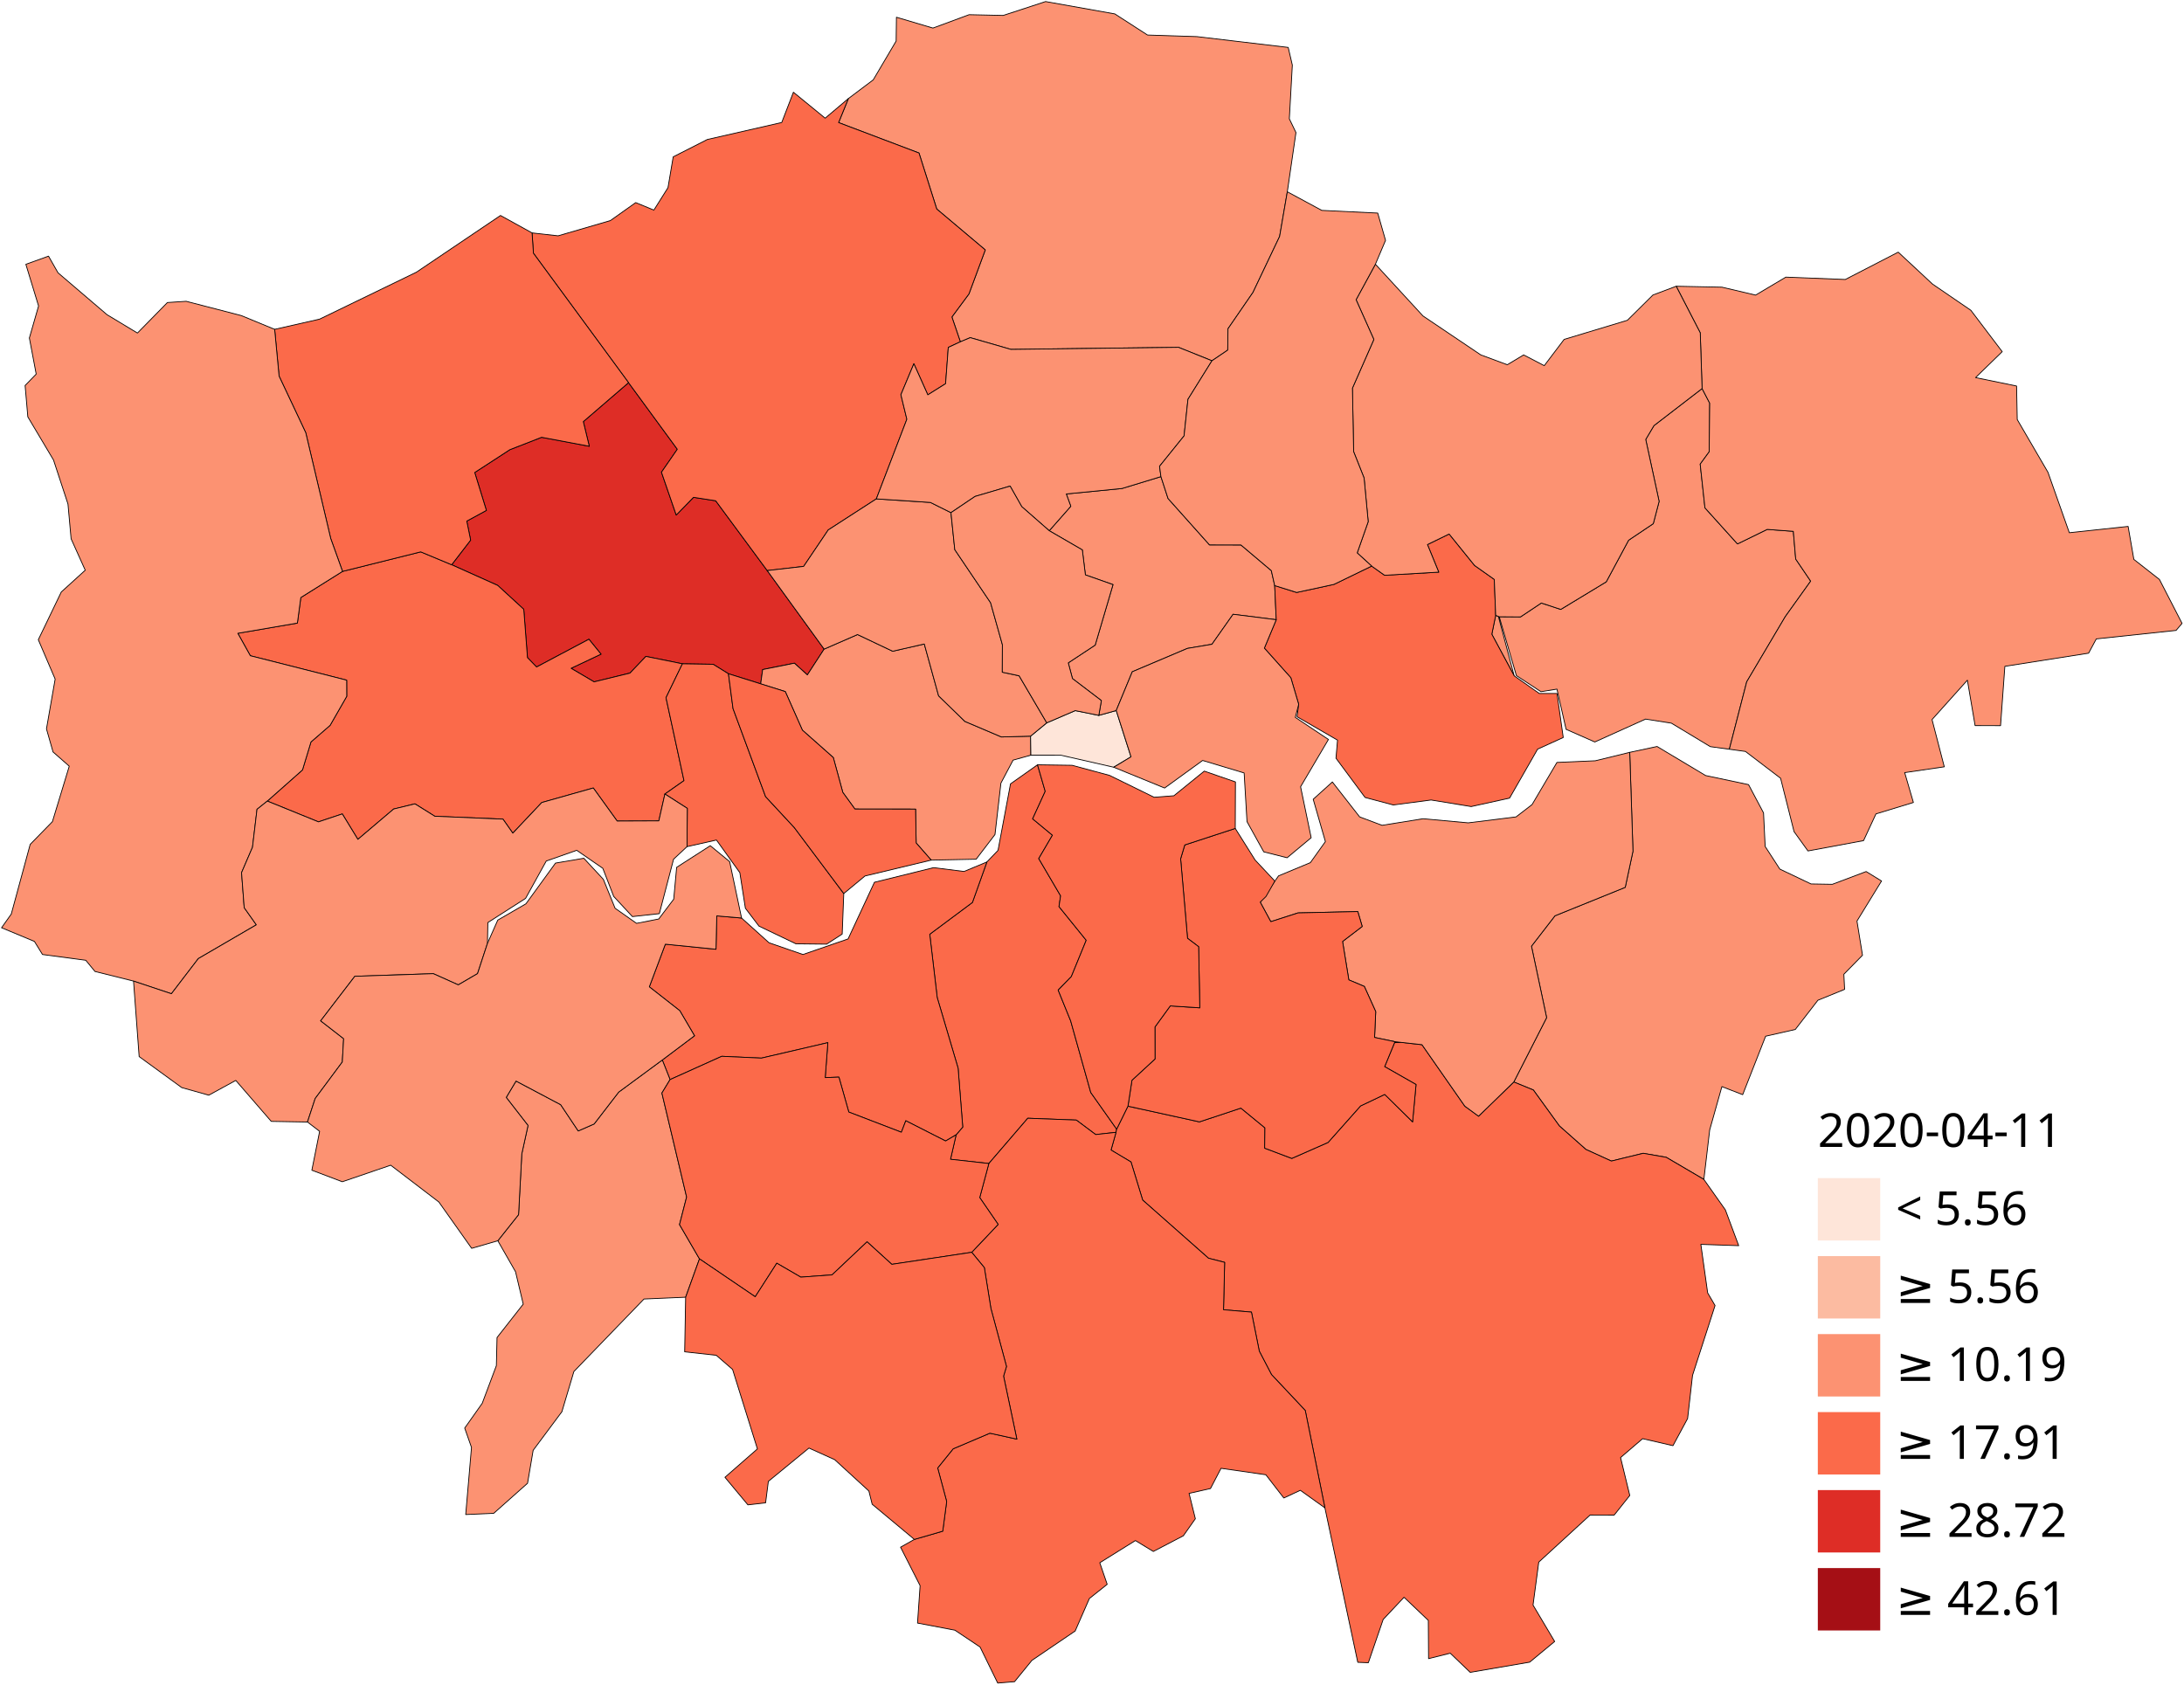
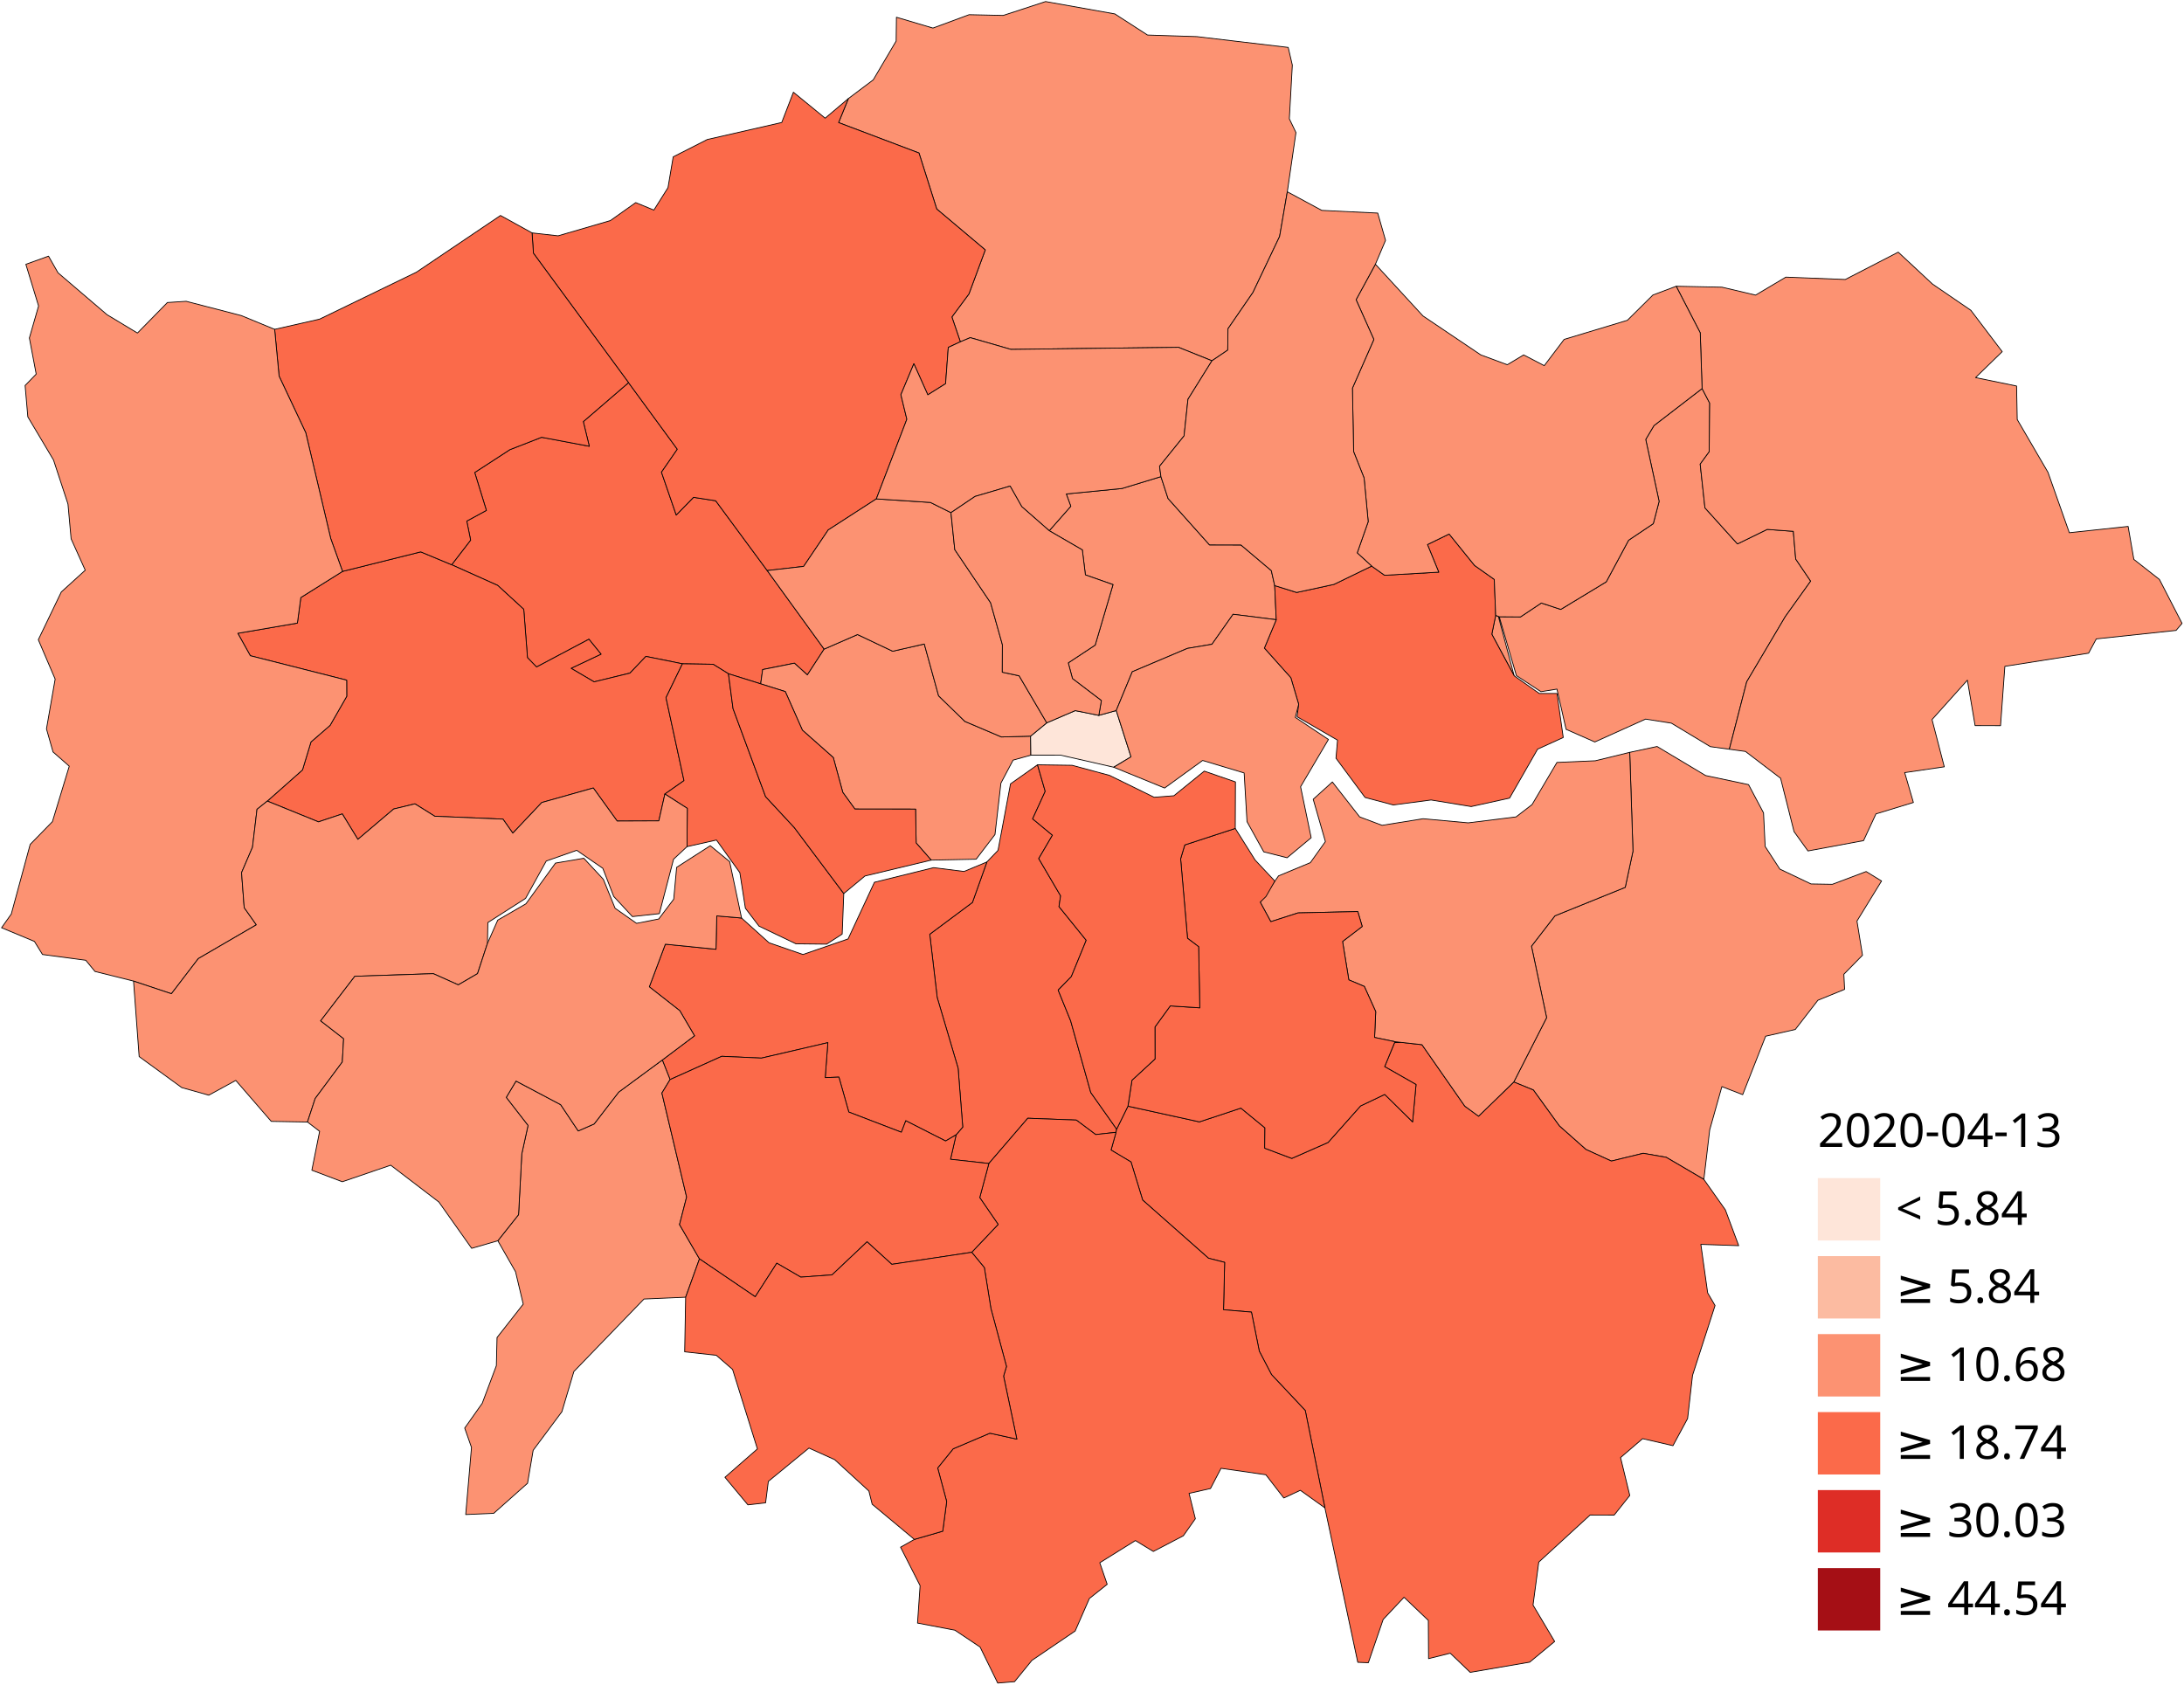
<svg xmlns="http://www.w3.org/2000/svg" version="1.1" baseProfile="tiny" width="1400" height="1080" stroke-linecap="round" stroke-linejoin="round">
  <g id="g1003" transform="translate(1145.275,-14.7215)">
    <g id="g979">
      <path fill="#fcbba1" d="M20 820H60V860H20z" />
      <path fill="#fc9272" d="M20 870H60V910H20z" />
      <path fill="#fb6a4a" d="M20 920H60V960H20z" />
      <path fill="#de2d26" d="M20 970H60V1010H20z" />
      <path fill="#fee5d9" d="M20 770H60V810H20z" />
      <path fill="#a50f15" d="M20 1020H60V1060H20z" />
    </g>
    <g id="g971" font-size="30px" font-family="Verdana" fill="#000">
      <text id="text907" y="1050" x="70" xml:space="preserve">
-         <tspan y="1050" x="70" id="tspan905">≥ 42.61</tspan>
+         <tspan y="1050" x="70" id="tspan905">≥ 44.54</tspan>
      </text>
      <text xml:space="preserve" x="70" y="1000" id="text921">
-         <tspan id="tspan919" x="70" y="1000">≥ 28.72</tspan>
+         <tspan id="tspan919" x="70" y="1000">≥ 30.03</tspan>
      </text>
      <text id="text925" y="950" x="70" xml:space="preserve">
-         <tspan y="950" x="70" id="tspan923">≥ 17.91</tspan>
+         <tspan y="950" x="70" id="tspan923">≥ 18.74</tspan>
      </text>
      <text xml:space="preserve" x="70" y="900" id="text929">
-         <tspan id="tspan927" x="70" y="900">≥ 10.19</tspan>
+         <tspan id="tspan927" x="70" y="900">≥ 10.68</tspan>
      </text>
      <text id="text933" y="850" x="70" xml:space="preserve">
-         <tspan y="850" x="70" id="tspan931">≥ 5.56</tspan>
+         <tspan y="850" x="70" id="tspan931">≥ 5.84</tspan>
      </text>
      <text xml:space="preserve" x="70" y="800" id="text937">
-         <tspan id="tspan935" x="70" y="800">&lt; 5.56</tspan>
+         <tspan id="tspan935" x="70" y="800">&lt; 5.84</tspan>
      </text>
      <text id="text941" y="750" x="20" xml:space="preserve">
-         <tspan y="750" x="20" id="tspan939">2020-04-11</tspan>
+         <tspan y="750" x="20" id="tspan939">2020-04-13</tspan>
      </text>
    </g>
  </g>
  <g id="layer" stroke="#000" stroke-width=".5">
-     <path d="M 491.81 365.79 528.29 416.136 517.533 432.682 509.221 425.157 488.88 429.254 487.62 438.405 466.952 431.947 457.142 425.863 437.446 425.555 414.047 420.808 403.812 431.519 380.834 437.13 366.072 428.443 385.276 419.377 377.509 409.805 343.963 427.603 338.123 421.616 335.737 390.626 319.032 375.298 289.531 362.062 301.685 346.267 299.207 334.068 311.785 327.224 304.3 302.916 326.829 288.28 347.182 280.336 377.752 286.089 373.92 270.289 402.913 245.319 434.18 288.01 424.021 302.73 433.48 330.185 444.566 318.829 458.771 321.028 491.81 365.79 Z" style="fill:#de2d26" />
+     <path d="M 491.81 365.79 528.29 416.136 517.533 432.682 509.221 425.157 488.88 429.254 487.62 438.405 466.952 431.947 457.142 425.863 437.446 425.555 414.047 420.808 403.812 431.519 380.834 437.13 366.072 428.443 385.276 419.377 377.509 409.805 343.963 427.603 338.123 421.616 335.737 390.626 319.032 375.298 289.531 362.062 301.685 346.267 299.207 334.068 311.785 327.224 304.3 302.916 326.829 288.28 347.182 280.336 377.752 286.089 373.92 270.289 402.913 245.319 434.18 288.01 424.021 302.73 433.48 330.185 444.566 318.829 458.771 321.028 491.81 365.79 Z" style="fill:#fb6a4a" />
    <path d="M 825.776 30.396 828.418 41.733 826.499 76.164 830.74 84.978 825.209 122.946 820.27 151.573 803.189 187.472 787.175 210.76 787.002 224.445 776.888 231.286 755.462 222.673 648.056 224.001 621.938 216.465 615.61 219.123 610.189 203.204 621.117 188.444 631.581 160.214 600.476 134.01 589.099 98.097 537.565 78.591 543.829 63.184 559.756 51.196 574.447 26.315 574.636 11.05 598.036 17.991 621.218 9.419 643.082 9.9 670.261 1 714.639 8.915 735.604 22.462 767.295 23.477 825.776 30.396 Z" style="fill:#fc9272" />
    <path d="M 715.804 723.889 715.403 725.912 702.352 727.352 689.937 718.072 658.842 716.886 633.878 745.917 609.306 743.192 612.913 727.499 617.144 722.566 614.169 684.807 600.779 639.551 595.994 598.929 623.345 578.55 632.624 552.592 639.758 545.156 647.763 502.525 665.068 490.301 670.011 507.321 661.949 524.947 674.636 535.457 665.86 550.426 679.868 574.306 678.838 581.212 696.301 602.807 686.761 626.076 678.308 634.734 686.311 654.423 699.214 700.409 715.804 723.889 Z" style="fill:#fb6a4a" />
    <path d="M 612.913 727.499 606.161 731.478 580.641 718.505 577.797 725.865 544.095 712.921 537.764 690.522 528.981 690.844 530.676 668.433 488.101 678.342 462.686 677.181 429.531 692.109 424.55 679.552 445.197 664.023 435.758 647.946 416.229 632.652 426.499 605.304 458.976 608.564 459.456 587.167 475.362 588.536 492.964 604.388 514.72 611.921 543.643 601.936 560.533 565.616 598.498 556.235 617.973 558.695 632.624 552.592 623.345 578.55 595.994 598.929 600.779 639.551 614.169 684.807 617.144 722.566 612.913 727.499 Z" style="fill:#fb6a4a" />
    <path d="M 660.636 471.935 660.814 484.134 649.421 487.312 641.61 502.075 637.819 535.003 625.745 550.826 596.93 551.411 587.288 540.425 586.92 518.72 548.025 518.676 540.258 507.989 534.17 485.667 514.353 468.104 503.395 443.366 487.62 438.405 488.88 429.254 509.221 425.157 517.533 432.682 528.29 416.136 549.685 406.805 572.235 417.496 592.496 412.862 601.669 446.097 618.507 462.491 641.934 472.451 660.636 471.935 Z" style="fill:#fc9272" />
    <path d="M 1181.964 624.581 1182.441 634.279 1165.321 641.262 1150.836 659.995 1131.814 664.311 1117.111 701.783 1103.776 696.616 1095.961 724.373 1092.222 756.112 1068.103 741.943 1053.328 739.365 1032.943 744.342 1016.593 736.891 999.597 721.828 982.918 698.788 970.386 693.652 991.424 652.41 981.71 606.594 996.769 587.11 1041.82 568.87 1046.782 545.669 1044.691 482.324 1062.23 478.571 1093.359 497.193 1120.869 503.015 1130.477 521.131 1131.517 542.662 1140.913 557.158 1160.91 566.688 1174.565 566.922 1196.245 558.741 1206.121 564.807 1190.366 590.479 1193.912 612.396 1181.964 624.581 Z" style="fill:#fc9272" />
    <path d="M 704.36 458.633 715.538 455.502 725.001 485.19 713.915 491.857 680.028 484.148 660.814 484.134 660.636 471.935 671.003 463.407 689.238 455.574 704.36 458.633 Z" style="fill:#fee5d9" />
    <path d="M 1108.549 480.323 1096.357 478.673 1071.421 463.619 1054.852 461.009 1022.315 475.676 1003.903 467.565 998.043 441.786 987.784 443.427 972.044 433.11 961.067 395.406 974.646 395.516 988.034 386.588 1000.482 390.685 1029.649 373.009 1043.975 346.332 1059.801 335.713 1063.539 321.446 1054.951 281.729 1060.222 272.857 1091.081 249.099 1095.97 258.495 1095.633 289.65 1089.867 297.551 1092.919 325.594 1113.761 348.696 1132.846 339.389 1149.568 340.627 1151.093 358.413 1160.684 372.562 1144.404 395.324 1119.691 437.082 1108.549 480.323 Z M 970.619 433.258 956.297 406.608 958.769 394.503 960.493 395.181 970.619 433.258 Z" style="fill:#fc9272" />
    <path d="M 543.829 63.184 537.565 78.591 589.099 98.097 600.476 134.01 631.581 160.214 621.117 188.444 610.189 203.204 615.61 219.123 607.88 222.714 606.149 245.975 594.75 253.125 585.805 233.184 577.499 253.044 581.319 268.771 561.759 319.832 530.915 339.745 515.158 363.108 491.81 365.79 458.771 321.028 444.566 318.829 433.48 330.185 424.021 302.73 434.18 288.01 402.913 245.319 341.945 162.348 341.069 149.312 357.764 151.183 391.244 141.42 407.511 129.886 419.152 134.68 428.193 120.311 431.539 100.547 453.375 89.436 501.117 78.523 508.592 59.116 528.948 75.758 543.829 63.184 Z" style="fill:#fb6a4a" />
    <path d="M 970.386 693.652 982.918 698.788 999.597 721.828 1016.593 736.891 1032.943 744.342 1053.328 739.365 1068.103 741.943 1092.222 756.112 1106.006 775.627 1114.558 798.587 1090.296 797.761 1094.656 828.848 1099.4 836.961 1084.957 881.725 1081.807 909.411 1072.425 926.814 1052.965 922.322 1038.828 934.431 1044.733 958.738 1034.733 971.305 1019.309 971.265 986.38 1001.46 982.713 1028.997 996.579 1052.333 980.577 1065.59 942.441 1072.133 929.649 1059.858 915.742 1063.338 915.589 1038.83 900.023 1023.993 886.652 1038.214 877.145 1065.957 870.365 1065.687 849.298 966.685 836.711 904.256 815.059 881.231 807.24 866.223 802.214 841.162 784.322 839.677 785.03 809.276 774.678 806.646 732.478 769.362 724.999 744.919 712.21 737.287 715.403 725.912 715.804 723.889 723.047 709.158 768.855 719.221 795.443 710.409 810.842 723.045 810.688 736.086 828.077 742.643 851.338 732.407 872.14 709.015 887.653 701.626 905.506 719.227 907.721 695.275 887.596 683.819 894.196 667.829 911.519 669.742 938.985 709.152 947.794 715.59 970.386 693.652 Z" style="fill:#fb6a4a" />
    <path d="M 609.592 328.655 612.041 352.384 634.986 386.396 642.554 413.284 642.495 430.959 653.27 433.229 671.003 463.407 660.636 471.935 641.934 472.451 618.507 462.491 601.669 446.097 592.496 412.862 572.235 417.496 549.685 406.805 528.29 416.136 491.81 365.79 515.158 363.108 530.915 339.745 561.759 319.832 596.445 322.114 609.592 328.655 Z" style="fill:#fc9272" />
    <path d="M 715.403 725.912 712.21 737.287 724.999 744.919 732.478 769.362 774.678 806.646 785.03 809.276 784.322 839.677 802.214 841.162 807.24 866.223 815.059 881.231 836.711 904.256 849.298 966.685 833.552 955.418 822.958 960.353 811.438 945.452 782.718 941.312 775.966 954.292 762.223 957.397 766.253 973.65 758.543 984.594 739.314 994.628 727.832 987.64 704.99 1001.864 709.745 1015.7 698.324 1024.787 689.211 1045.629 661.494 1064.445 650.355 1078.11 639.557 1079 628.263 1055.909 612.116 1045.101 588.153 1040.536 589.815 1016.568 577.283 991.894 586.125 986.903 604.324 981.626 606.839 962.617 601.074 941.104 611 928.817 634.544 918.808 651.822 922.611 643.317 882.217 645.181 876.032 635.189 838.805 630.991 812.661 622.896 802.834 639.843 784.96 628.033 767.76 633.878 745.917 658.842 716.886 689.937 718.072 702.352 727.352 715.403 725.912 Z" style="fill:#fb6a4a" />
    <path d="M 289.531 362.062 319.032 375.298 335.737 390.626 338.123 421.616 343.963 427.603 377.509 409.805 385.276 419.377 366.072 428.443 380.834 437.13 403.812 431.519 414.047 420.808 437.446 425.555 426.925 447.283 438.452 500.45 426.222 509.034 422.327 526.249 395.612 526.362 380.327 505.171 347.297 514.493 328.729 534.129 322.419 525.143 278.708 523.294 265.993 515.34 252.341 518.65 229.401 538.116 219.426 521.791 204.163 526.892 171.356 513.568 193.904 493.596 199.338 475.656 211.598 465.017 222.264 446.424 222.229 436.051 160.463 420.383 152.443 406.002 190.633 399.456 192.834 383.072 219.571 366.314 269.698 353.798 289.531 362.062 Z" style="fill:#fb6a4a" />
    <path d="M 970.386 693.652 947.794 715.59 938.985 709.152 911.519 669.742 894.196 667.829 881.146 665.091 881.884 648.547 874.571 632.38 864.634 628.188 860.626 603.566 873.214 593.946 870.382 584.4 832.061 585.259 814.616 590.874 807.83 578.35 819.572 561.513 839.979 553.028 849.609 539.531 841.799 512.4 854.082 501.307 871.568 523.7 885.949 529.107 912.242 524.878 941.171 527.522 971.823 523.709 982.09 515.805 998.031 488.798 1022.642 487.725 1044.691 482.324 1046.782 545.669 1041.82 568.87 996.769 587.11 981.71 606.594 991.424 652.41 970.386 693.652 Z" style="fill:#fc9272" />
    <path d="M 817.114 375.419 818.101 397.297 790.445 393.805 776.901 413.022 761.128 415.696 725.822 430.657 715.538 455.502 704.36 458.633 706.008 449.136 687.481 435.041 684.783 424.949 702.042 413.568 713.463 374.786 695.77 368.556 693.802 352.539 672.595 340.249 686.407 324.568 683.518 316.67 719.228 313.166 744.185 305.561 748.747 319.583 775.324 349.326 795.47 349.37 814.955 365.826 817.114 375.419 Z" style="fill:#fc9272" />
    <path d="M 466.952 431.947 469.89 454.254 490.76 510.712 509.159 530.537 540.883 572.85 539.867 598.842 529.88 605.284 510.212 605.077 486.525 593.729 477.809 582.267 474.264 559.473 459.27 538.531 440.397 542.78 440.576 518.234 426.222 509.034 438.452 500.45 426.925 447.283 437.446 425.555 457.142 425.863 466.952 431.947 Z" style="fill:#fb6a4a" />
    <path d="M 776.888 231.286 761.517 255.977 759.017 279.442 743.299 298.927 744.185 305.561 719.228 313.166 683.518 316.67 686.407 324.568 672.595 340.249 654.946 324.779 647.496 311.626 625.008 318.269 609.592 328.655 596.445 322.114 561.759 319.832 581.319 268.771 577.499 253.044 585.805 233.184 594.75 253.125 606.149 245.975 607.88 222.714 615.61 219.123 621.938 216.465 648.056 224.001 755.462 222.673 776.888 231.286 Z" style="fill:#fc9272" />
    <path d="M 341.069 149.312 341.945 162.348 402.913 245.319 373.92 270.289 377.752 286.089 347.182 280.336 326.829 288.28 304.3 302.916 311.785 327.224 299.207 334.068 301.685 346.267 289.531 362.062 269.698 353.798 219.571 366.314 211.994 345.232 196.003 277.432 178.895 241.135 176.058 211.138 204.865 204.592 266.901 174.513 320.833 138.141 341.069 149.312 Z" style="fill:#fb6a4a" />
    <path d="M 1364.18 337.481 1367.848 358.616 1384.264 371.487 1398.753 399.635 1394.921 404.155 1343.777 409.591 1338.86 418.747 1285.164 427.184 1282.405 465.213 1266.087 465.17 1261.147 436.057 1238.486 461.312 1246.344 491.594 1220.957 495.313 1226.537 514.47 1202.548 521.779 1194.589 538.919 1158.953 545.542 1150.028 533.14 1141.407 498.94 1118.868 481.745 1108.549 480.323 1119.691 437.082 1144.404 395.324 1160.684 372.562 1151.093 358.413 1149.568 340.627 1132.846 339.389 1113.761 348.696 1092.919 325.594 1089.867 297.551 1095.633 289.65 1095.97 258.495 1091.081 249.099 1089.903 213.381 1074.476 183.509 1103.849 184.109 1125.37 189.183 1144.774 177.666 1182.886 179.169 1216.809 161.649 1238.785 182.105 1263.379 198.928 1283.478 225.442 1266.385 242.072 1292.678 247.471 1293.096 268.958 1312.808 302.789 1326.493 341.528 1364.18 337.481 Z" style="fill:#fc9272" />
    <path d="M 176.058 211.138 178.895 241.135 196.003 277.432 211.994 345.232 219.571 366.314 192.834 383.072 190.633 399.456 152.443 406.002 160.463 420.383 222.229 436.051 222.264 446.424 211.598 465.017 199.338 475.656 193.904 493.596 171.356 513.568 164.751 518.84 161.857 543.143 154.849 559.447 156.543 581.904 164.314 592.889 127.125 614.544 109.885 637.073 85.6 628.966 60.88 622.801 54.981 615.614 27.244 611.927 22.068 603.541 1 594.765 7.229 585.98 19.346 541.332 33.603 526.732 44.394 491.194 33.998 482.07 29.784 467.293 35.35 435.355 24.553 410.119 39.284 379.51 54.639 365.554 45.586 345.435 43.567 323.114 34.305 294.916 17.838 267.261 16.093 247.132 23.2 239.823 18.827 216.674 24.721 196.164 16.571 169.444 31.105 164.21 37.199 174.897 68.602 201.738 88.11 213.509 107.302 193.949 119.341 193.156 154.683 202.31 176.058 211.138 Z" style="fill:#fc9272" />
    <path d="M 426.222 509.034 440.576 518.234 440.397 542.78 431.772 550.837 422.656 585.729 405.389 587.62 393.411 574.697 386.417 556.672 369.701 545.126 350.165 551.996 336.919 575.944 312.731 591.436 312.473 604.794 306.117 624.182 293.756 631.385 277.768 624.206 227.456 625.891 205.549 654.449 220.277 665.884 219.424 680.845 202.042 704.241 197.102 719.315 173.873 718.906 151.146 692.652 133.822 702.116 116.51 697.255 89.198 677.373 85.6 628.966 109.885 637.073 127.125 614.544 164.314 592.889 156.543 581.904 154.849 559.447 161.857 543.143 164.751 518.84 171.356 513.568 204.163 526.892 219.426 521.791 229.401 538.116 252.341 518.65 265.993 515.34 278.708 523.294 322.419 525.143 328.729 534.129 347.297 514.493 380.327 505.171 395.612 526.362 422.327 526.249 426.222 509.034 Z" style="fill:#fc9272" />
    <path d="M 672.595 340.249 693.802 352.539 695.77 368.556 713.463 374.786 702.042 413.568 684.783 424.949 687.481 435.041 706.008 449.136 704.36 458.633 689.238 455.574 671.003 463.407 653.27 433.229 642.495 430.959 642.554 413.284 634.986 386.396 612.041 352.384 609.592 328.655 625.008 318.269 647.496 311.626 654.946 324.779 672.595 340.249 Z" style="fill:#fc9272" />
    <path d="M 487.62 438.405 503.395 443.366 514.353 468.104 534.17 485.667 540.258 507.989 548.025 518.676 586.92 518.72 587.288 540.425 596.93 551.411 554.479 561.591 540.883 572.85 509.159 530.537 490.76 510.712 469.89 454.254 466.952 431.947 487.62 438.405 Z" style="fill:#fb6a4a" />
    <path d="M 429.531 692.109 424.289 700.742 440.132 767.399 435.592 785.059 448.379 807.056 439.518 831.638 412.812 832.79 367.86 879.286 360.191 905.039 341.769 929.78 338.177 950.9 316.485 970.189 298.538 970.966 302.238 927.937 297.885 915.528 309.122 899.632 318.181 875.505 318.605 857.485 335.402 836.069 330.471 815.302 319.12 795.44 332.418 778.696 334.478 739.763 338.479 721.552 324.508 703.551 330.79 693.05 359.401 708.195 370.653 725.041 380.859 720.567 396.595 700.142 424.55 679.552 429.531 692.109 Z" style="fill:#fc9272" />
    <path d="M 804.578 551.373 817.211 564.843 811.615 574.606 811.437 574.841 807.83 578.35 814.616 590.874 832.061 585.259 870.382 584.4 873.214 593.946 860.626 603.566 864.634 628.188 874.571 632.38 881.884 648.547 881.146 665.091 894.196 667.829 887.596 683.819 907.721 695.275 905.506 719.227 887.653 701.626 872.14 709.015 851.338 732.407 828.077 742.643 810.688 736.086 810.842 723.045 795.443 710.409 768.855 719.221 723.047 709.158 725.619 692.526 740.41 678.895 740.365 658.37 750.179 644.874 769.085 646.112 768.364 606.93 761.236 601.532 756.811 550.57 759.465 541.682 791.831 531.101 804.578 551.373 Z" style="fill:#fb6a4a" />
    <path d="M 612.913 727.499 609.306 743.192 633.878 745.917 628.033 767.76 639.843 784.96 622.896 802.834 571.679 810.551 555.811 796.108 533.37 817.304 513.332 818.764 497.943 809.822 484.119 831.333 448.379 807.056 435.592 785.059 440.132 767.399 424.289 700.742 429.531 692.109 462.686 677.181 488.101 678.342 530.676 668.433 528.981 690.844 537.764 690.522 544.095 712.921 577.797 725.865 580.641 718.505 606.161 731.478 612.913 727.499 Z" style="fill:#fb6a4a" />
    <path d="M 958.769 394.503 956.297 406.608 970.619 433.258 986.72 444.584 998.073 444.572 1002.082 472.821 985.652 480.272 967.678 511.663 943.071 517.074 917.375 512.869 893.13 516.055 875.033 511.24 856.399 486.084 857.392 474.493 831.448 459.499 832.49 451.551 827.45 434.493 810.481 415.524 818.101 397.297 817.114 375.419 831.183 379.816 855.061 374.658 879.263 362.918 887.548 368.794 922.275 366.793 915.031 349.105 928.932 342.34 945.231 362.508 957.89 371.464 958.769 394.503 Z" style="fill:#fb6a4a" />
    <path d="M 881.673 169.389 912.151 202.542 949.187 227.493 966.194 233.822 976.695 227.526 989.909 234.411 1002.651 217.577 1043.198 205.328 1059.569 189.118 1074.476 183.509 1089.903 213.381 1091.081 249.099 1060.222 272.857 1054.951 281.729 1063.539 321.446 1059.801 335.713 1043.975 346.332 1029.649 373.009 1000.482 390.685 988.034 386.588 974.646 395.516 961.067 395.406 960.493 395.181 958.769 394.503 957.89 371.464 945.231 362.508 928.932 342.34 915.031 349.105 922.275 366.793 887.548 368.794 879.263 362.918 870.006 354.468 877.051 334.427 874.413 306.44 867.712 289.562 866.945 248.842 880.675 217.638 869.282 192.151 881.673 169.389 Z" style="fill:#fc9272" />
    <path d="M 475.362 588.536 459.456 587.167 458.976 608.564 426.499 605.304 416.229 632.652 435.758 647.946 445.197 664.023 424.55 679.552 396.595 700.142 380.859 720.567 370.653 725.041 359.401 708.195 330.79 693.05 324.508 703.551 338.479 721.552 334.478 739.763 332.418 778.696 319.12 795.44 302.352 800.298 281.327 770.611 250.458 747.007 219.422 757.609 199.906 750.219 204.89 725.281 197.102 719.315 202.042 704.241 219.424 680.845 220.277 665.884 205.549 654.449 227.456 625.891 277.768 624.206 293.756 631.385 306.117 624.182 312.473 604.794 319.072 589.883 337.132 579.422 356.093 553.316 374.242 550.222 386.771 563.734 394.285 582.272 408.042 591.948 422.255 589.161 431.875 576.446 433.743 556.045 455.309 542.168 467.725 552.387 475.362 588.536 Z" style="fill:#fc9272" />
    <path d="M 791.831 531.101 759.465 541.682 756.811 550.57 761.236 601.532 768.364 606.93 769.085 646.112 750.179 644.874 740.365 658.37 740.41 678.895 725.619 692.526 723.047 709.158 715.804 723.889 699.214 700.409 686.311 654.423 678.308 634.734 686.761 626.076 696.301 602.807 678.838 581.212 679.868 574.306 665.86 550.426 674.636 535.457 661.949 524.947 670.011 507.321 665.068 490.301 687.25 490.621 711.241 497.091 739.851 511.13 752.482 510.151 771.968 494.348 791.948 501.279 791.831 531.101 Z" style="fill:#fb6a4a" />
    <path d="M 622.896 802.834 630.991 812.661 635.189 838.805 645.181 876.032 643.317 882.217 651.822 922.611 634.544 918.808 611 928.817 601.074 941.104 606.839 962.617 604.324 981.626 586.125 986.903 559.085 964.352 556.972 955.871 535.071 935.793 518.566 928.332 492.533 949.693 490.769 963.457 479.424 964.75 464.711 947.089 485.519 928.883 469.601 877.927 459.132 868.861 438.896 866.643 439.518 831.638 448.379 807.056 484.119 831.333 497.943 809.822 513.332 818.764 533.37 817.304 555.811 796.108 571.679 810.551 622.896 802.834 Z" style="fill:#fb6a4a" />
    <path d="M 818.101 397.297 810.481 415.524 827.45 434.493 832.49 451.551 830.319 459.904 851.565 474.069 833.712 504.371 840.5 537.056 825.077 549.903 810.101 546.115 799.364 526.754 797.525 495.537 770.921 487.526 746.549 505.197 713.915 491.857 725.001 485.19 715.538 455.502 725.822 430.657 761.128 415.696 776.901 413.022 790.445 393.805 818.101 397.297 Z" style="fill:#fc9272" />
    <path d="M 881.673 169.389 869.282 192.151 880.675 217.638 866.945 248.842 867.712 289.562 874.413 306.44 877.051 334.427 870.006 354.468 879.263 362.918 855.061 374.658 831.183 379.816 817.114 375.419 814.955 365.826 795.47 349.37 775.324 349.326 748.747 319.583 744.185 305.561 743.299 298.927 759.017 279.442 761.517 255.977 776.888 231.286 787.002 224.445 787.175 210.76 803.189 187.472 820.27 151.573 825.209 122.946 847.29 134.872 883.165 136.6 888.167 154.087 881.673 169.389 Z" style="fill:#fc9272" />
  </g>
</svg>
